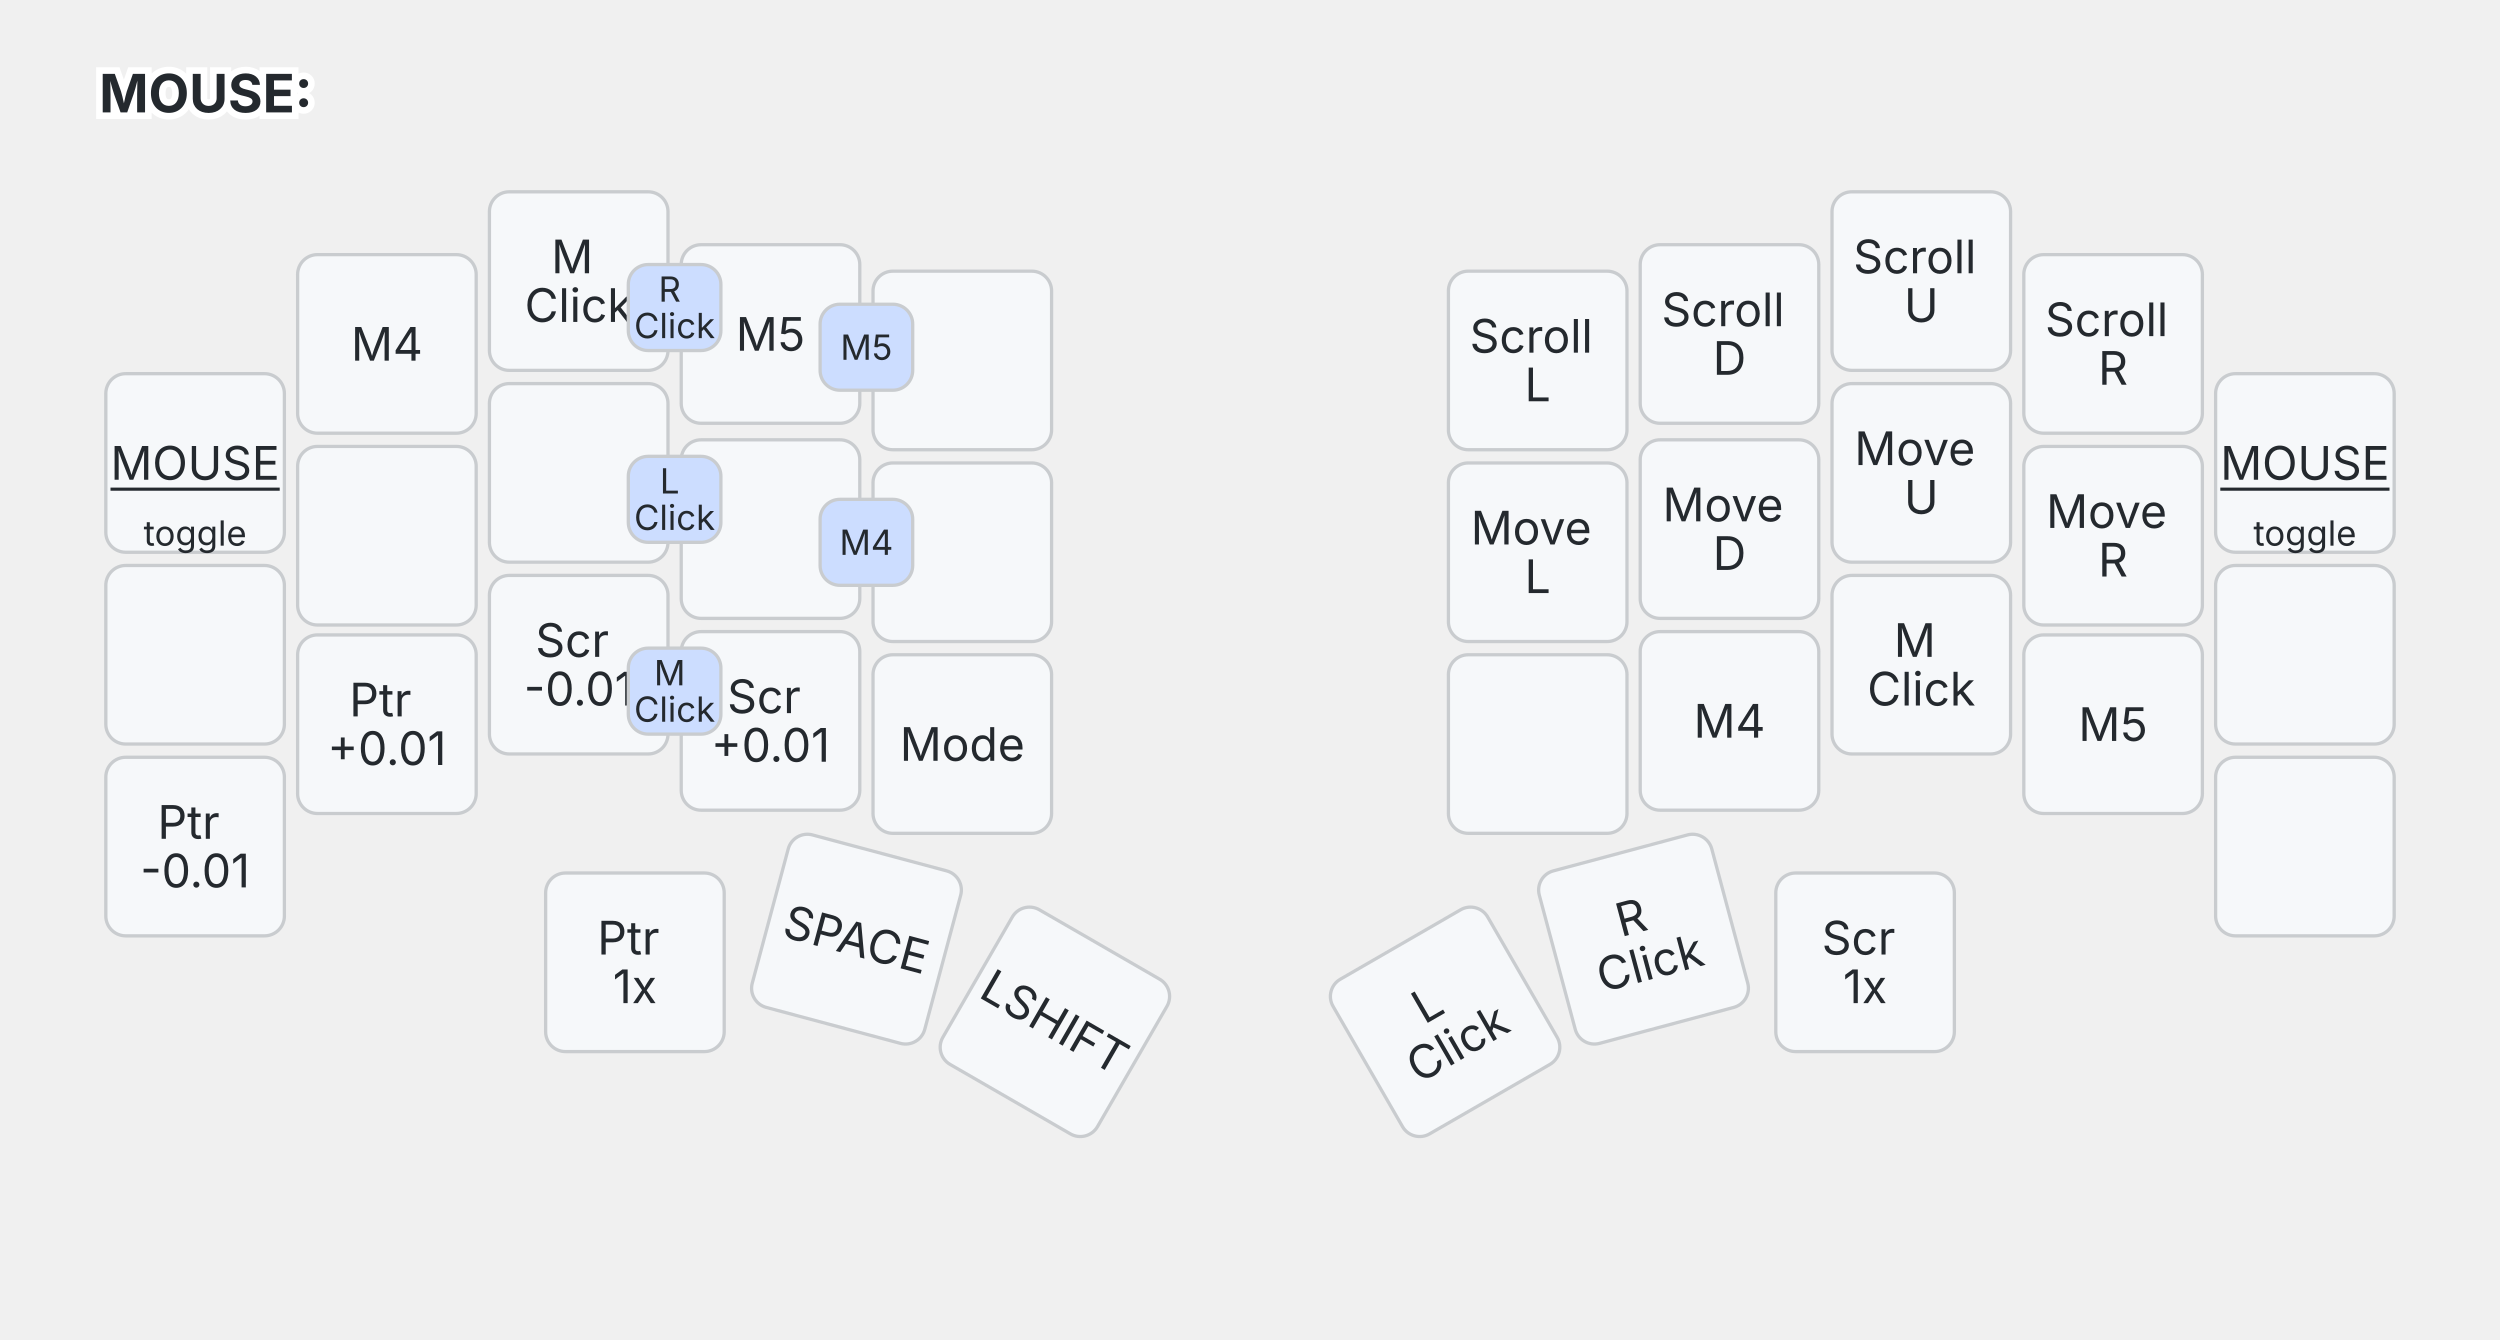
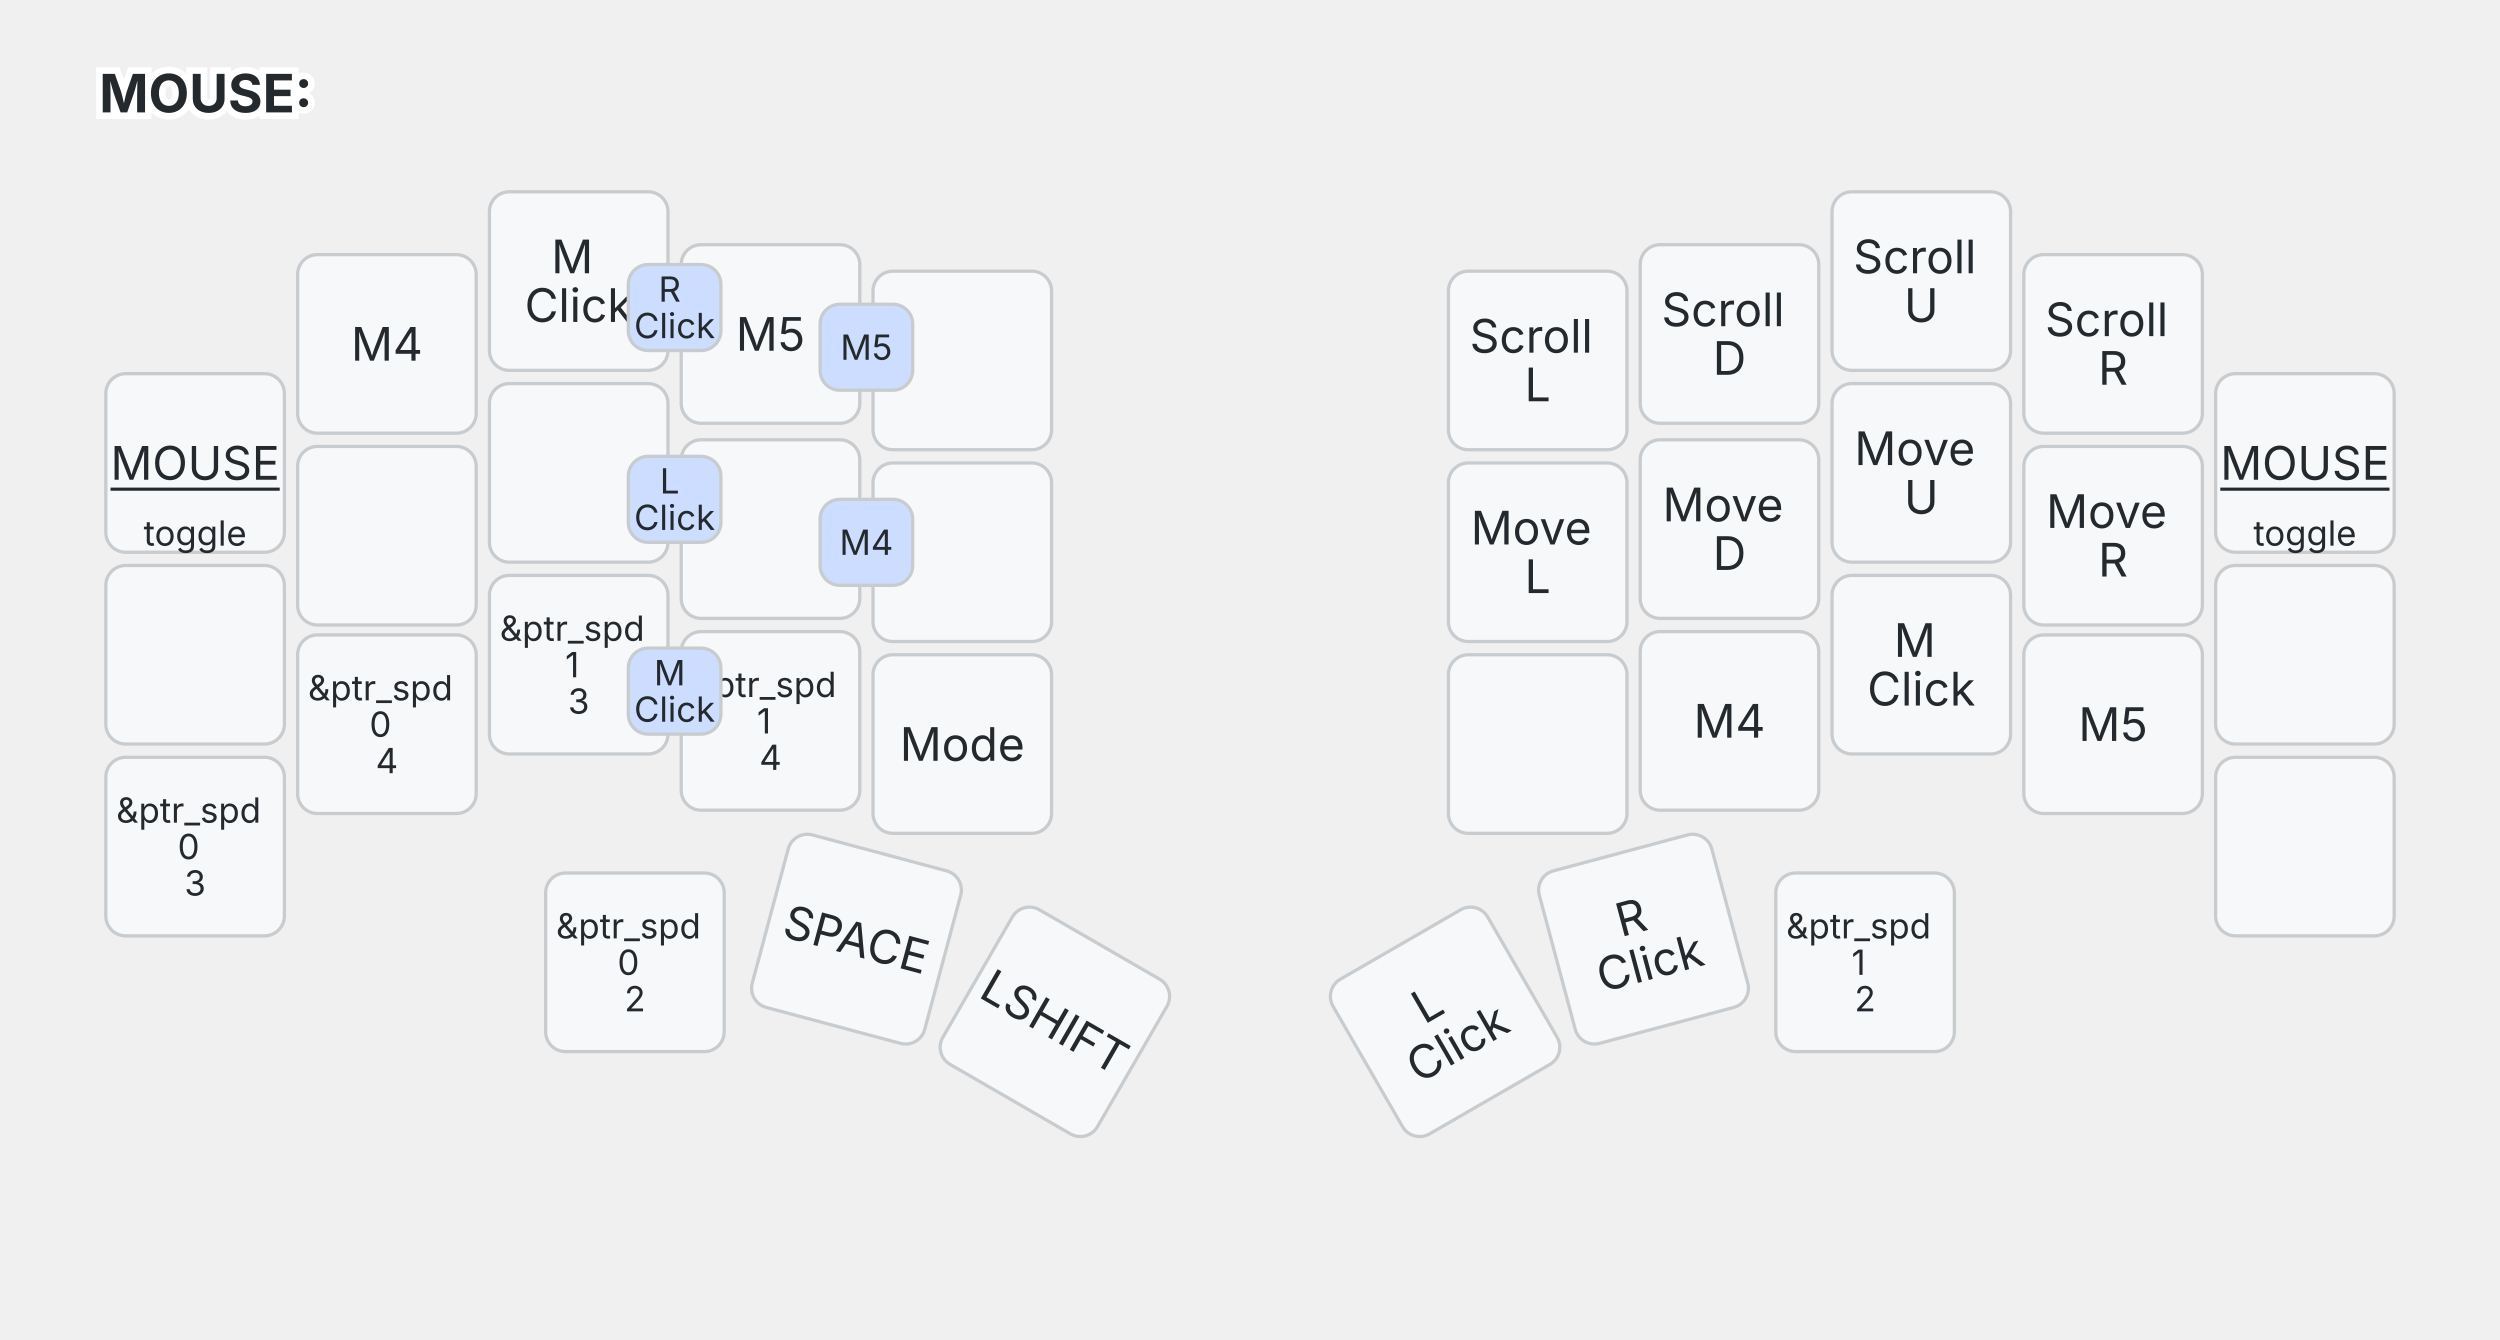
<svg xmlns="http://www.w3.org/2000/svg" width="756" height="405" viewBox="0 0 756 405" class="keymap">
  <style>/* inherit to force styles through use tags */
svg path {
    fill: inherit;
}

/* font and background color specifications */
svg.keymap {
    font-family: SFMono-Regular,Consolas,Liberation Mono,Menlo,monospace;
    font-size: 14px;
    font-kerning: normal;
    text-rendering: optimizeLegibility;
    fill: #24292e;
}

/* default key styling */
rect.key {
    fill: #f6f8fa;
}

rect.key, rect.combo {
    stroke: #c9cccf;
    stroke-width: 1;
}

/* default key side styling, only used is draw_key_sides is set */
rect.side {
    filter: brightness(90%);
}

/* color accent for combo boxes */
rect.combo, rect.combo-separate {
    fill: #cdf;
}

/* color accent for held keys */
rect.held, rect.combo.held {
    fill: #fdd;
}

/* color accent for ghost (optional) keys */
rect.ghost, rect.combo.ghost {
    stroke-dasharray: 4, 4;
    stroke-width: 2;
}

text {
    text-anchor: middle;
    dominant-baseline: middle;
}

/* styling for layer labels */
text.label {
    font-weight: bold;
    text-anchor: start;
    stroke: white;
    stroke-width: 4;
    paint-order: stroke;
}

/* styling for optional footer */
text.footer {
    text-anchor: end;
    dominant-baseline: auto;
    stroke: white;
    stroke-width: 4;
    paint-order: stroke;
}

/* styling for combo tap, and key non-tap label text */
text.combo, text.hold, text.shifted, text.left, text.right, text.tl, text.tr, text.bl, text.br {
    font-size: 11px;
}

text.hold, text.bl, text.br {
    text-anchor: middle;
    dominant-baseline: auto;
}

text.shifted, text.tl, text.tr {
    text-anchor: middle;
    dominant-baseline: hanging;
}

text.left, text.tl, text.bl {
    text-anchor: start;
}

text.right, text.tr, text.br {
    text-anchor: end;
}

text.layer-activator {
    text-decoration: underline;
}

/* styling for hold/shifted label text in combo box */
text.combo.hold, text.combo.shifted, text.combo.left, text.combo.right {
    font-size: 8px;
}

/* lighter symbol for transparent keys */
text.trans {
    fill: #7b7e81;
}

/* styling for combo dendrons */
path.combo {
    stroke-width: 1;
    stroke: gray;
    fill: none;
}

/* Start Tabler Icons Cleanup */
/* cannot use height/width with glyphs */
.icon-tabler &gt; path {
    fill: inherit;
    stroke: inherit;
    stroke-width: 2;
}
/* hide tabler's default box */
.icon-tabler &gt; path[stroke="none"][fill="none"] {
    visibility: hidden;
}
/* End Tabler Icons Cleanup */

svg.keymap {
  font-family: Inter, "Segoe UI", Arial, sans-serif;
  font-size: 14px;
  letter-spacing: 0;
}
text.combo,
text.hold,
text.shifted,
text.left,
text.right,
text.tl,
text.tr,
text.bl,
text.br {
  font-size: 10.5px;
}
text.label {
  font-size: 16px;
}
</style>
  <g transform="translate(30, 0)" class="layer-MOUSE">
    <text x="0" y="28" class="label" id="MOUSE">MOUSE:</text>
    <g transform="translate(0, 56)">
      <g transform="translate(29, 84)" class="key keypos-0">
        <rect rx="6" ry="6" x="-27" y="-27" width="54" height="54" class="key" />
        <a href="#MOUSE">
          <text x="0" y="0" class="key tap layer-activator">MOUSE</text>
        </a>
        <text x="0" y="25" class="key hold">toggle</text>
      </g>
      <g transform="translate(87, 48)" class="key keypos-1">
        <rect rx="6" ry="6" x="-27" y="-27" width="54" height="54" class="key" />
        <text x="0" y="0" class="key tap">M4</text>
      </g>
      <g transform="translate(145, 29)" class="key keypos-2">
        <rect rx="6" ry="6" x="-27" y="-27" width="54" height="54" class="key" />
        <text x="0" y="0" class="key tap">
          <tspan x="0" dy="-0.53em">M</tspan>
          <tspan x="0" dy="1.05em">Click</tspan>
        </text>
      </g>
      <g transform="translate(203, 45)" class="key keypos-3">
        <rect rx="6" ry="6" x="-27" y="-27" width="54" height="54" class="key" />
        <text x="0" y="0" class="key tap">M5</text>
      </g>
      <g transform="translate(261, 53)" class="key trans keypos-4">
        <rect rx="6" ry="6" x="-27" y="-27" width="54" height="54" class="key trans" />
      </g>
      <g transform="translate(435, 53)" class="key keypos-5">
        <rect rx="6" ry="6" x="-27" y="-27" width="54" height="54" class="key" />
        <text x="0" y="0" class="key tap">
          <tspan x="0" dy="-0.53em">Scroll</tspan>
          <tspan x="0" dy="1.05em">L</tspan>
        </text>
      </g>
      <g transform="translate(493, 45)" class="key keypos-6">
        <rect rx="6" ry="6" x="-27" y="-27" width="54" height="54" class="key" />
        <text x="0" y="0" class="key tap">
          <tspan x="0" dy="-0.53em">Scroll</tspan>
          <tspan x="0" dy="1.05em">D</tspan>
        </text>
      </g>
      <g transform="translate(551, 29)" class="key keypos-7">
        <rect rx="6" ry="6" x="-27" y="-27" width="54" height="54" class="key" />
        <text x="0" y="0" class="key tap">
          <tspan x="0" dy="-0.53em">Scroll</tspan>
          <tspan x="0" dy="1.05em">U</tspan>
        </text>
      </g>
      <g transform="translate(609, 48)" class="key keypos-8">
        <rect rx="6" ry="6" x="-27" y="-27" width="54" height="54" class="key" />
        <text x="0" y="0" class="key tap">
          <tspan x="0" dy="-0.53em">Scroll</tspan>
          <tspan x="0" dy="1.05em">R</tspan>
        </text>
      </g>
      <g transform="translate(667, 84)" class="key keypos-9">
        <rect rx="6" ry="6" x="-27" y="-27" width="54" height="54" class="key" />
        <a href="#MOUSE">
          <text x="0" y="0" class="key tap layer-activator">MOUSE</text>
        </a>
        <text x="0" y="25" class="key hold">toggle</text>
      </g>
      <g transform="translate(29, 142)" class="key trans keypos-10">
        <rect rx="6" ry="6" x="-27" y="-27" width="54" height="54" class="key trans" />
      </g>
      <g transform="translate(87, 106)" class="key trans keypos-11">
        <rect rx="6" ry="6" x="-27" y="-27" width="54" height="54" class="key trans" />
      </g>
      <g transform="translate(145, 87)" class="key trans keypos-12">
        <rect rx="6" ry="6" x="-27" y="-27" width="54" height="54" class="key trans" />
      </g>
      <g transform="translate(203, 104)" class="key trans keypos-13">
        <rect rx="6" ry="6" x="-27" y="-27" width="54" height="54" class="key trans" />
      </g>
      <g transform="translate(261, 111)" class="key trans keypos-14">
        <rect rx="6" ry="6" x="-27" y="-27" width="54" height="54" class="key trans" />
      </g>
      <g transform="translate(435, 111)" class="key keypos-15">
        <rect rx="6" ry="6" x="-27" y="-27" width="54" height="54" class="key" />
        <text x="0" y="0" class="key tap">
          <tspan x="0" dy="-0.53em">Move</tspan>
          <tspan x="0" dy="1.05em">L</tspan>
        </text>
      </g>
      <g transform="translate(493, 104)" class="key keypos-16">
        <rect rx="6" ry="6" x="-27" y="-27" width="54" height="54" class="key" />
        <text x="0" y="0" class="key tap">
          <tspan x="0" dy="-0.53em">Move</tspan>
          <tspan x="0" dy="1.05em">D</tspan>
        </text>
      </g>
      <g transform="translate(551, 87)" class="key keypos-17">
        <rect rx="6" ry="6" x="-27" y="-27" width="54" height="54" class="key" />
        <text x="0" y="0" class="key tap">
          <tspan x="0" dy="-0.53em">Move</tspan>
          <tspan x="0" dy="1.05em">U</tspan>
        </text>
      </g>
      <g transform="translate(609, 106)" class="key keypos-18">
        <rect rx="6" ry="6" x="-27" y="-27" width="54" height="54" class="key" />
        <text x="0" y="0" class="key tap">
          <tspan x="0" dy="-0.53em">Move</tspan>
          <tspan x="0" dy="1.05em">R</tspan>
        </text>
      </g>
      <g transform="translate(667, 142)" class="key trans keypos-19">
        <rect rx="6" ry="6" x="-27" y="-27" width="54" height="54" class="key trans" />
      </g>
      <g transform="translate(29, 200)" class="key keypos-20">
        <rect rx="6" ry="6" x="-27" y="-27" width="54" height="54" class="key" />
        <text x="0" y="0" class="key tap">
-           <tspan x="0" dy="-0.53em">Ptr</tspan>
-           <tspan x="0" dy="1.05em">-0.01</tspan>
+           <tspan x="0" dy="-1.05em" style="font-size: 75%">&amp;ptr_spd</tspan>
+           <tspan x="0" dy="1.05em" style="font-size: 75%">0</tspan>
+           <tspan x="0" dy="1.05em" style="font-size: 75%">3</tspan>
        </text>
      </g>
      <g transform="translate(87, 163)" class="key keypos-21">
        <rect rx="6" ry="6" x="-27" y="-27" width="54" height="54" class="key" />
        <text x="0" y="0" class="key tap">
-           <tspan x="0" dy="-0.53em">Ptr</tspan>
-           <tspan x="0" dy="1.05em">+0.01</tspan>
+           <tspan x="0" dy="-1.05em" style="font-size: 75%">&amp;ptr_spd</tspan>
+           <tspan x="0" dy="1.05em" style="font-size: 75%">0</tspan>
+           <tspan x="0" dy="1.05em" style="font-size: 75%">4</tspan>
        </text>
      </g>
      <g transform="translate(145, 145)" class="key keypos-22">
        <rect rx="6" ry="6" x="-27" y="-27" width="54" height="54" class="key" />
        <text x="0" y="0" class="key tap">
-           <tspan x="0" dy="-0.53em">Scr</tspan>
-           <tspan x="0" dy="1.05em">-0.01</tspan>
+           <tspan x="0" dy="-1.05em" style="font-size: 75%">&amp;ptr_spd</tspan>
+           <tspan x="0" dy="1.05em" style="font-size: 75%">1</tspan>
+           <tspan x="0" dy="1.05em" style="font-size: 75%">3</tspan>
        </text>
      </g>
      <g transform="translate(203, 162)" class="key keypos-23">
        <rect rx="6" ry="6" x="-27" y="-27" width="54" height="54" class="key" />
        <text x="0" y="0" class="key tap">
-           <tspan x="0" dy="-0.53em">Scr</tspan>
-           <tspan x="0" dy="1.05em">+0.01</tspan>
+           <tspan x="0" dy="-1.05em" style="font-size: 75%">&amp;ptr_spd</tspan>
+           <tspan x="0" dy="1.05em" style="font-size: 75%">1</tspan>
+           <tspan x="0" dy="1.05em" style="font-size: 75%">4</tspan>
        </text>
      </g>
      <g transform="translate(261, 169)" class="key keypos-24">
        <rect rx="6" ry="6" x="-27" y="-27" width="54" height="54" class="key" />
        <text x="0" y="0" class="key tap">Mode</text>
      </g>
      <g transform="translate(435, 169)" class="key trans keypos-25">
        <rect rx="6" ry="6" x="-27" y="-27" width="54" height="54" class="key trans" />
      </g>
      <g transform="translate(493, 162)" class="key keypos-26">
        <rect rx="6" ry="6" x="-27" y="-27" width="54" height="54" class="key" />
        <text x="0" y="0" class="key tap">M4</text>
      </g>
      <g transform="translate(551, 145)" class="key keypos-27">
        <rect rx="6" ry="6" x="-27" y="-27" width="54" height="54" class="key" />
        <text x="0" y="0" class="key tap">
          <tspan x="0" dy="-0.53em">M</tspan>
          <tspan x="0" dy="1.05em">Click</tspan>
        </text>
      </g>
      <g transform="translate(609, 163)" class="key keypos-28">
        <rect rx="6" ry="6" x="-27" y="-27" width="54" height="54" class="key" />
        <text x="0" y="0" class="key tap">M5</text>
      </g>
      <g transform="translate(667, 200)" class="key trans keypos-29">
        <rect rx="6" ry="6" x="-27" y="-27" width="54" height="54" class="key trans" />
      </g>
      <g transform="translate(162, 235)" class="key keypos-30">
        <rect rx="6" ry="6" x="-27" y="-27" width="54" height="54" class="key" />
        <text x="0" y="0" class="key tap">
-           <tspan x="0" dy="-0.53em">Ptr</tspan>
-           <tspan x="0" dy="1.05em">1x</tspan>
+           <tspan x="0" dy="-1.05em" style="font-size: 75%">&amp;ptr_spd</tspan>
+           <tspan x="0" dy="1.05em" style="font-size: 75%">0</tspan>
+           <tspan x="0" dy="1.05em" style="font-size: 75%">2</tspan>
        </text>
      </g>
      <g transform="translate(229, 228) rotate(15.0)" class="key keypos-31">
        <rect rx="6" ry="6" x="-27" y="-27" width="54" height="54" class="key" />
        <text x="0" y="0" class="key tap">SPACE</text>
      </g>
      <g transform="translate(289, 253) rotate(30.0)" class="key keypos-32">
        <rect rx="6" ry="6" x="-27" y="-27" width="54" height="54" class="key" />
        <text x="0" y="0" class="key tap">LSHIFT</text>
      </g>
      <g transform="translate(407, 253) rotate(-30.0)" class="key keypos-33">
        <rect rx="6" ry="6" x="-27" y="-27" width="54" height="54" class="key" />
        <text x="0" y="0" class="key tap">
          <tspan x="0" dy="-0.53em">L</tspan>
          <tspan x="0" dy="1.05em">Click</tspan>
        </text>
      </g>
      <g transform="translate(467, 228) rotate(-15.0)" class="key keypos-34">
        <rect rx="6" ry="6" x="-27" y="-27" width="54" height="54" class="key" />
        <text x="0" y="0" class="key tap">
          <tspan x="0" dy="-0.53em">R</tspan>
          <tspan x="0" dy="1.05em">Click</tspan>
        </text>
      </g>
      <g transform="translate(534, 235)" class="key keypos-35">
        <rect rx="6" ry="6" x="-27" y="-27" width="54" height="54" class="key" />
        <text x="0" y="0" class="key tap">
-           <tspan x="0" dy="-0.53em">Scr</tspan>
-           <tspan x="0" dy="1.05em">1x</tspan>
+           <tspan x="0" dy="-1.05em" style="font-size: 75%">&amp;ptr_spd</tspan>
+           <tspan x="0" dy="1.05em" style="font-size: 75%">1</tspan>
+           <tspan x="0" dy="1.05em" style="font-size: 75%">2</tspan>
        </text>
      </g>
      <g class="combo combopos-0">
        <rect rx="6" ry="6" x="160" y="24" width="28" height="26" class="combo" />
        <text x="174" y="37" class="combo tap">
          <tspan x="174" dy="-0.53em">R</tspan>
          <tspan x="174" dy="1.05em">Click</tspan>
        </text>
      </g>
      <g class="combo combopos-1">
        <rect rx="6" ry="6" x="218" y="36" width="28" height="26" class="combo" />
        <text x="232" y="49" class="combo tap">M5</text>
      </g>
      <g class="combo combopos-2">
        <rect rx="6" ry="6" x="160" y="82" width="28" height="26" class="combo" />
        <text x="174" y="95" class="combo tap">
          <tspan x="174" dy="-0.53em">L</tspan>
          <tspan x="174" dy="1.05em">Click</tspan>
        </text>
      </g>
      <g class="combo combopos-3">
        <rect rx="6" ry="6" x="218" y="95" width="28" height="26" class="combo" />
        <text x="232" y="108" class="combo tap">M4</text>
      </g>
      <g class="combo combopos-4">
        <rect rx="6" ry="6" x="160" y="140" width="28" height="26" class="combo" />
        <text x="174" y="153" class="combo tap">
          <tspan x="174" dy="-0.53em">M</tspan>
          <tspan x="174" dy="1.05em">Click</tspan>
        </text>
      </g>
    </g>
  </g>
</svg>
